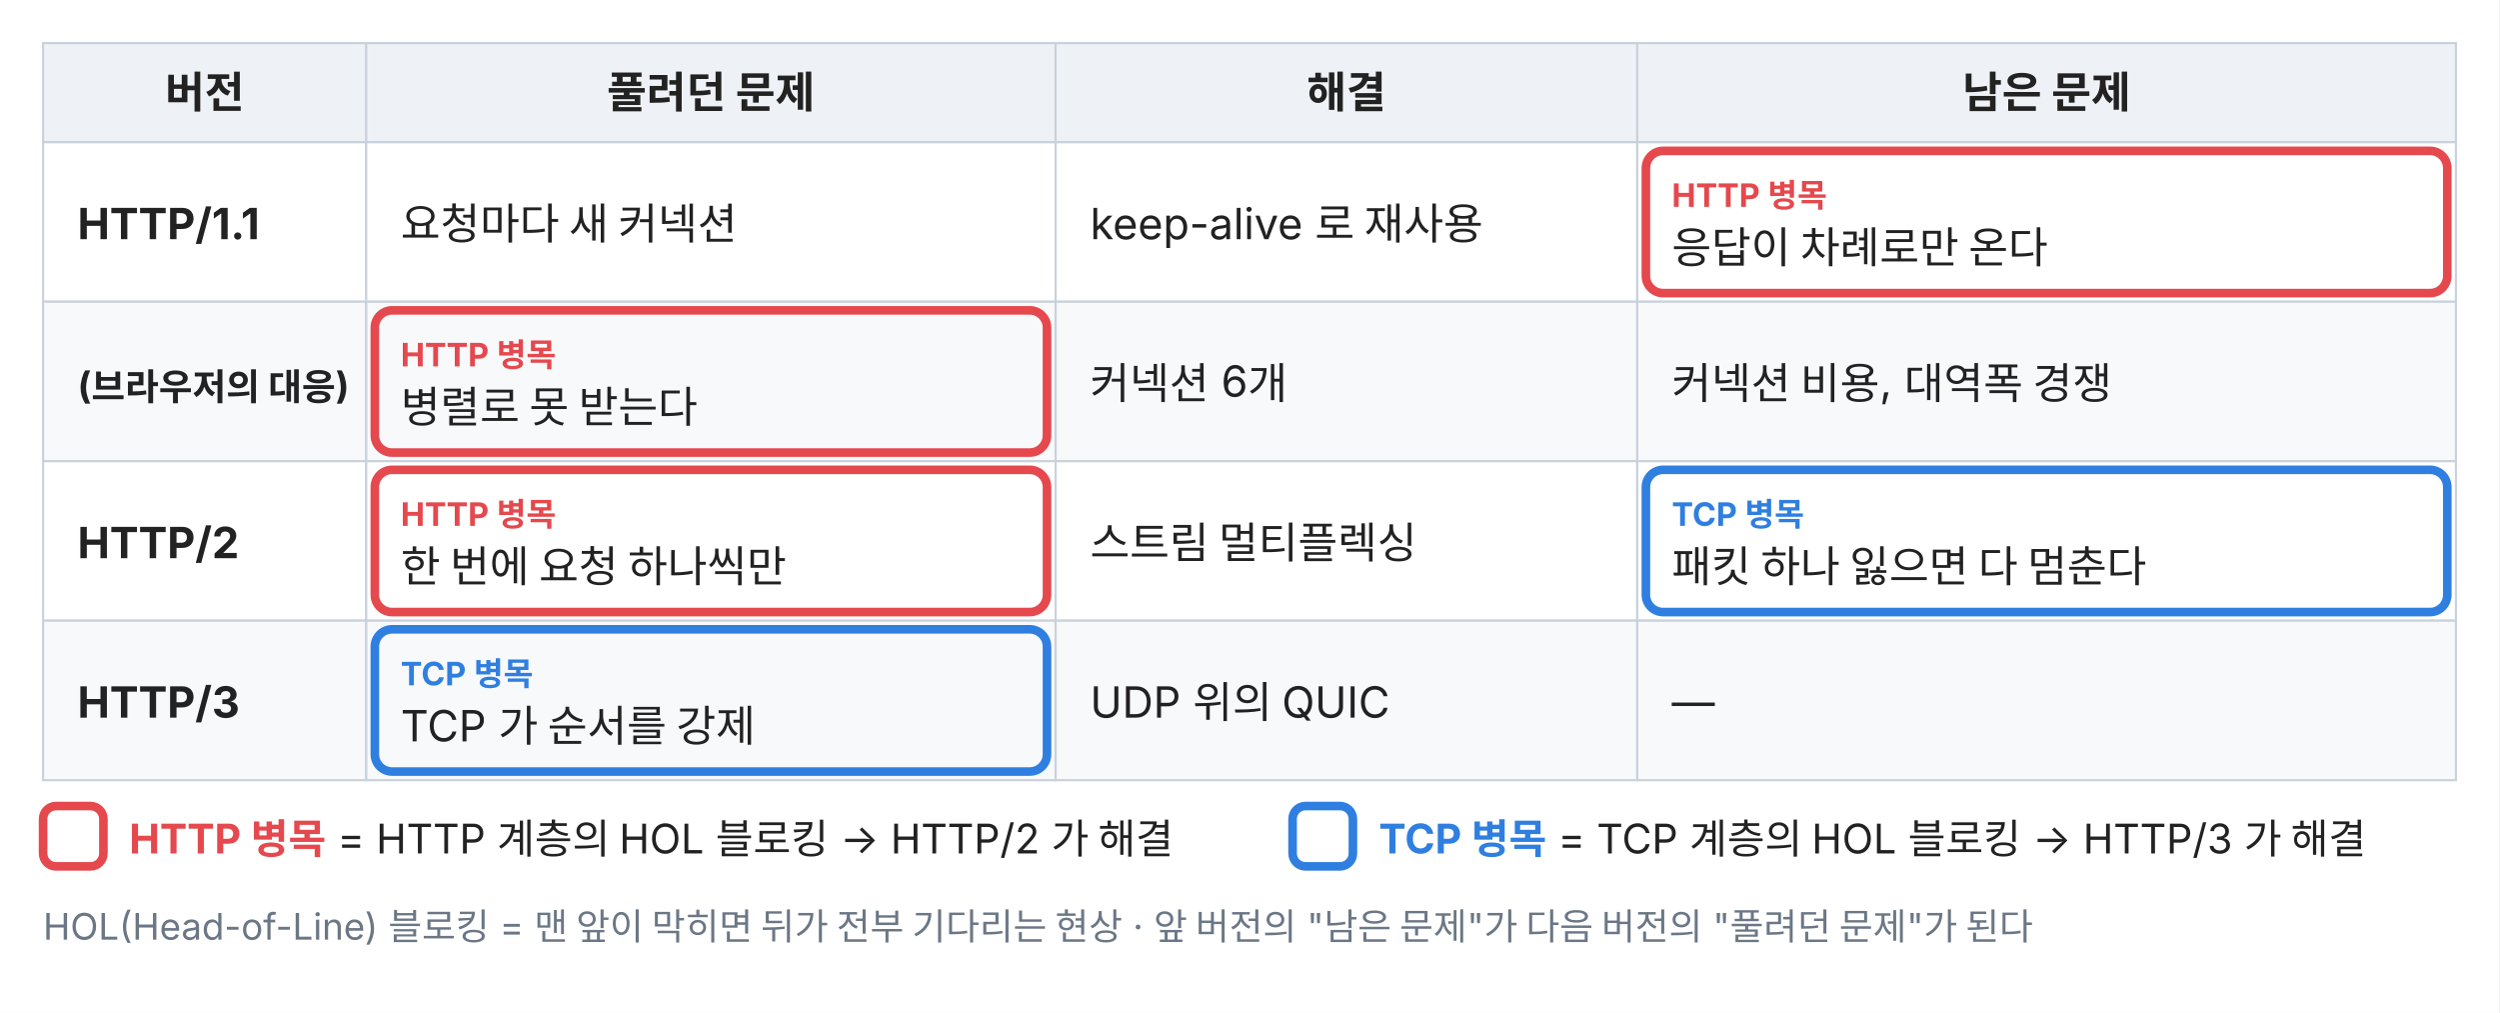
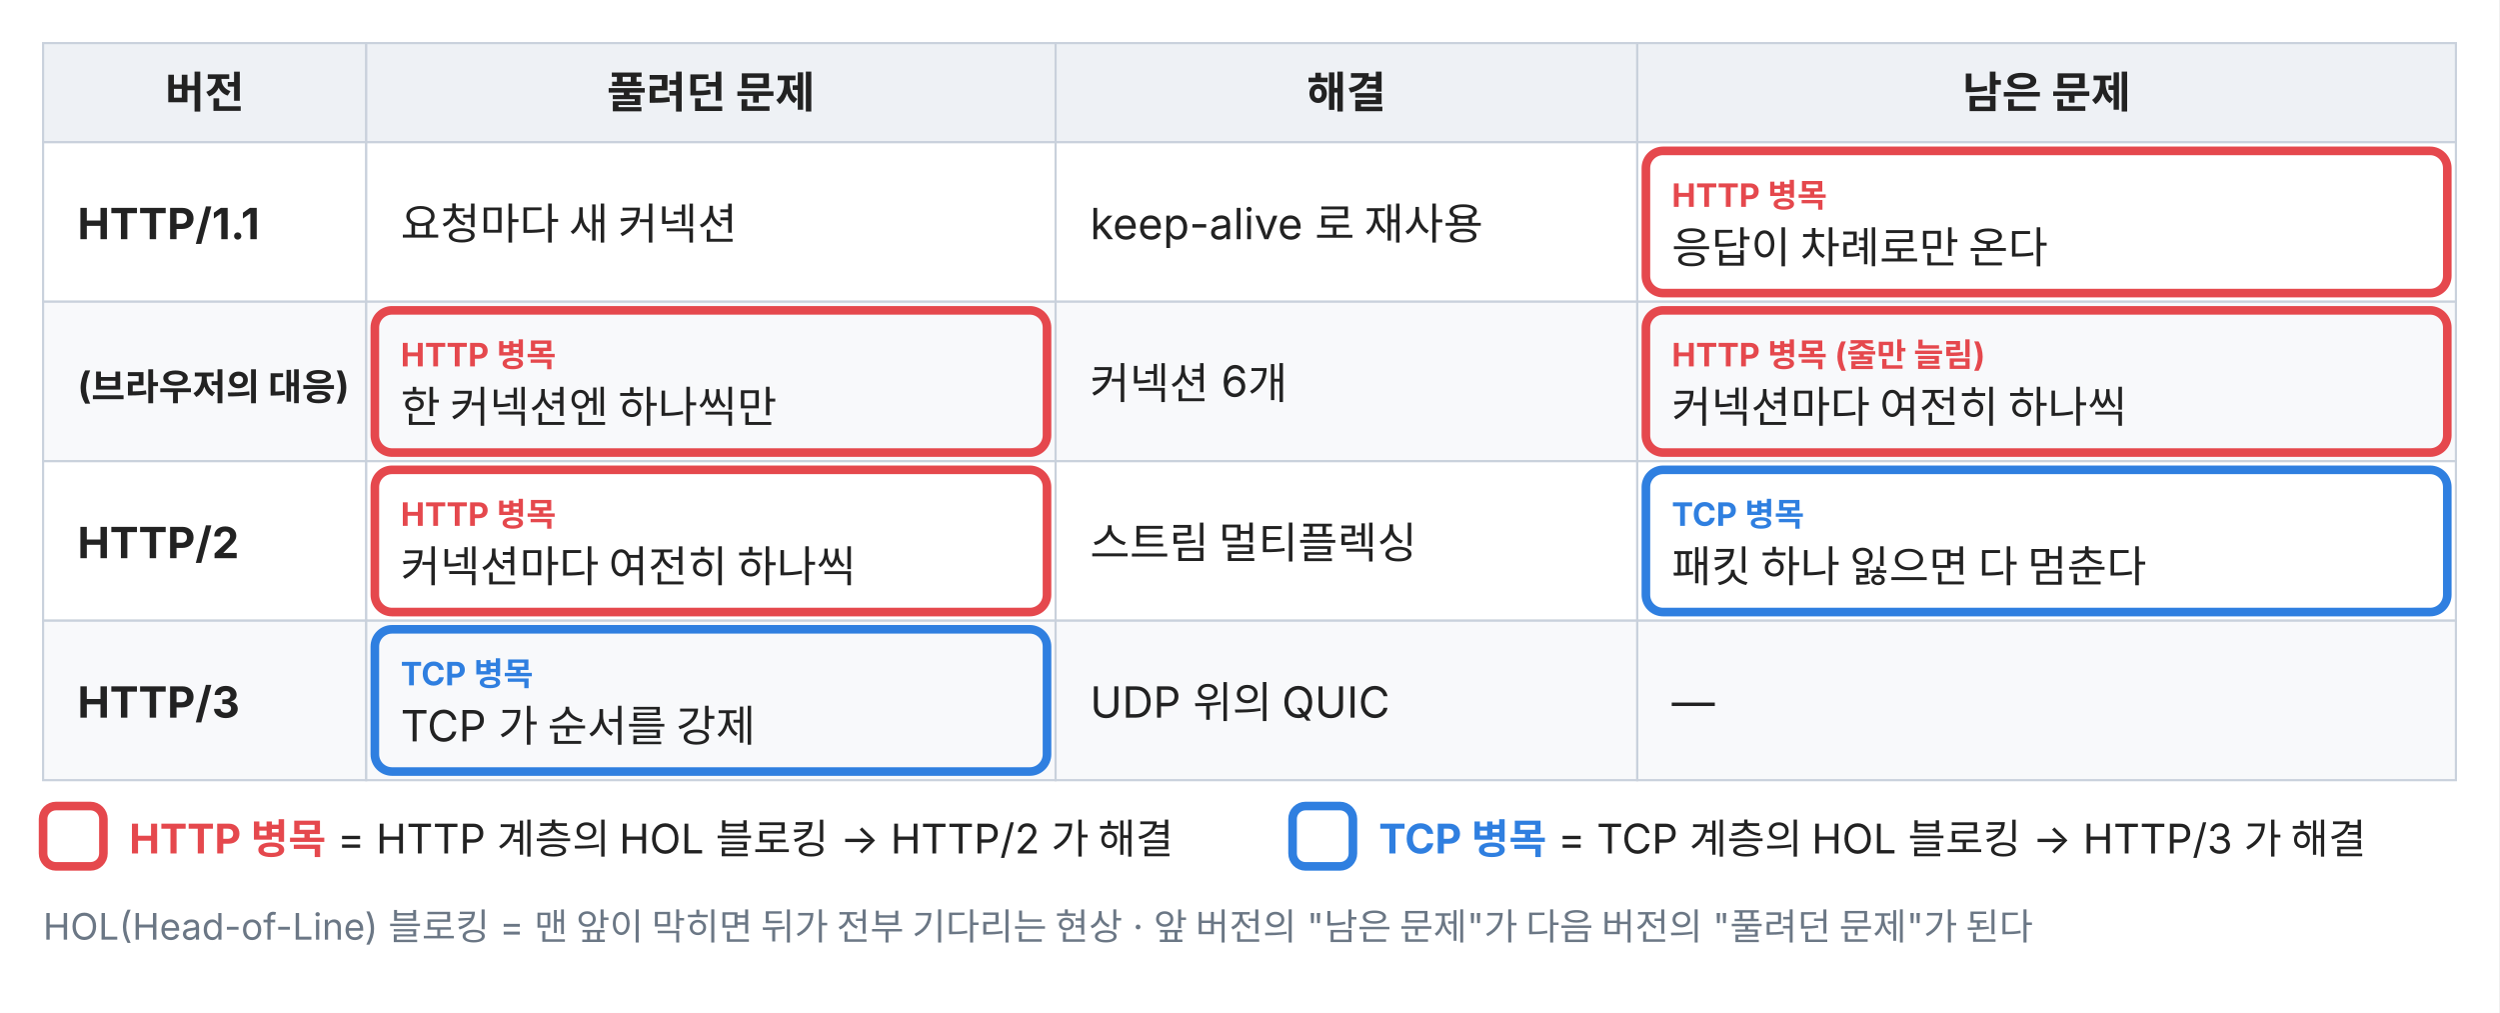
<svg xmlns="http://www.w3.org/2000/svg" viewBox="0 0 1160 470" font-family="-apple-system, 'Apple SD Gothic Neo', 'Noto Sans KR', sans-serif">
  <rect width="1160" height="470" fill="#fff" />
  <rect x="20" y="20" width="150" height="46" fill="#eef1f5" stroke="#c9d1dc" />
  <text x="95.0" y="50" font-size="20" font-weight="700" fill="#222" text-anchor="middle">버전</text>
  <rect x="170" y="20" width="320" height="46" fill="#eef1f5" stroke="#c9d1dc" />
  <text x="330.0" y="50" font-size="20" font-weight="700" fill="#222" text-anchor="middle">풀려던 문제</text>
  <rect x="490" y="20" width="270" height="46" fill="#eef1f5" stroke="#c9d1dc" />
  <text x="625.0" y="50" font-size="20" font-weight="700" fill="#222" text-anchor="middle">해결</text>
  <rect x="760" y="20" width="380" height="46" fill="#eef1f5" stroke="#c9d1dc" />
  <text x="950.0" y="50" font-size="20" font-weight="700" fill="#222" text-anchor="middle">남은 문제</text>
  <rect x="20" y="66" width="150" height="74" fill="#fff" stroke="#c9d1dc" />
  <text x="36" y="111" font-size="20" fill="#222" font-weight="700">HTTP/1.1</text>
  <rect x="170" y="66" width="320" height="74" fill="#fff" stroke="#c9d1dc" />
  <text x="186" y="111" font-size="20" fill="#222" font-weight="400">요청마다 새 커넥션</text>
  <rect x="490" y="66" width="270" height="74" fill="#fff" stroke="#c9d1dc" />
  <text x="506" y="111" font-size="20" fill="#222" font-weight="400">keep-alive 로 재사용</text>
  <rect x="760" y="66" width="380" height="74" fill="#fff" stroke="#c9d1dc" />
  <text x="776" y="96" font-size="15" font-weight="700" fill="#e5484d">HTTP 병목</text>
  <text x="776" y="122" font-size="20" fill="#222">응답이 차례로만 온다</text>
  <rect x="20" y="140" width="150" height="74" fill="#f8f9fb" stroke="#c9d1dc" />
  <text x="36" y="185" font-size="17" fill="#222" font-weight="700">(브라우저의 대응)</text>
  <rect x="170" y="140" width="320" height="74" fill="#f8f9fb" stroke="#c9d1dc" />
  <text x="186" y="170" font-size="15" font-weight="700" fill="#e5484d">HTTP 병목</text>
-   <text x="186" y="196" font-size="20" fill="#222">병렬로 못 받는다</text>
+   <text x="186" y="196" font-size="20" fill="#222">한 커넥션엔 하나씩만</text>
  <rect x="490" y="140" width="270" height="74" fill="#f8f9fb" stroke="#c9d1dc" />
  <text x="506" y="185" font-size="20" fill="#222" font-weight="400">커넥션 6개</text>
  <rect x="760" y="140" width="380" height="74" fill="#f8f9fb" stroke="#c9d1dc" />
-   <text x="776" y="185" font-size="20" fill="#222" font-weight="400">커넥션 비용, 대역폭 경쟁</text>
+   <text x="776" y="170" font-size="15" font-weight="700" fill="#e5484d">HTTP 병목 (줄만 늘림)</text>
+   <text x="776" y="196" font-size="20" fill="#222">커넥션마다 여전히 하나씩</text>
  <rect x="20" y="214" width="150" height="74" fill="#fff" stroke="#c9d1dc" />
  <text x="36" y="259" font-size="20" fill="#222" font-weight="700">HTTP/2</text>
  <rect x="170" y="214" width="320" height="74" fill="#fff" stroke="#c9d1dc" />
  <text x="186" y="244" font-size="15" font-weight="700" fill="#e5484d">HTTP 병목</text>
-   <text x="186" y="270" font-size="20" fill="#222">한 번에 요청 하나씩만</text>
+   <text x="186" y="270" font-size="20" fill="#222">커넥션마다 여전히 하나씩</text>
  <rect x="490" y="214" width="270" height="74" fill="#fff" stroke="#c9d1dc" />
  <text x="506" y="259" font-size="20" fill="#222" font-weight="400">스트림 멀티플렉싱</text>
  <rect x="760" y="214" width="380" height="74" fill="#fff" stroke="#c9d1dc" />
  <text x="776" y="244" font-size="15" font-weight="700" fill="#2f7fe0">TCP 병목</text>
  <text x="776" y="270" font-size="20" fill="#222">패킷 하나 잃으면 다 멈춘다</text>
  <rect x="20" y="288" width="150" height="74" fill="#f8f9fb" stroke="#c9d1dc" />
  <text x="36" y="333" font-size="20" fill="#222" font-weight="700">HTTP/3</text>
  <rect x="170" y="288" width="320" height="74" fill="#f8f9fb" stroke="#c9d1dc" />
  <text x="186" y="318" font-size="15" font-weight="700" fill="#2f7fe0">TCP 병목</text>
  <text x="186" y="344" font-size="20" fill="#222">TCP 가 순서를 강제</text>
  <rect x="490" y="288" width="270" height="74" fill="#f8f9fb" stroke="#c9d1dc" />
  <text x="506" y="333" font-size="20" fill="#222" font-weight="400">UDP 위의 QUIC</text>
  <rect x="760" y="288" width="380" height="74" fill="#f8f9fb" stroke="#c9d1dc" />
  <text x="776" y="333" font-size="20" fill="#222" font-weight="400">—</text>
  <rect x="764" y="70" width="372" height="66" rx="8" fill="none" stroke="#e5484d" stroke-width="4" />
  <rect x="174" y="144" width="312" height="66" rx="8" fill="none" stroke="#e5484d" stroke-width="4" />
  <rect x="174" y="218" width="312" height="66" rx="8" fill="none" stroke="#e5484d" stroke-width="4" />
+   <rect x="764" y="144" width="372" height="66" rx="8" fill="none" stroke="#e5484d" stroke-width="4" />
  <rect x="764" y="218" width="372" height="66" rx="8" fill="none" stroke="#2f7fe0" stroke-width="4" />
  <rect x="174" y="292" width="312" height="66" rx="8" fill="none" stroke="#2f7fe0" stroke-width="4" />
  <rect x="20" y="374" width="28" height="28" rx="6" fill="none" stroke="#e5484d" stroke-width="4" />
  <text x="60" y="396" font-size="19" fill="#222">
    <tspan font-weight="700" fill="#e5484d">HTTP 병목</tspan> = HTTP 계층의 HOL 블로킹 → HTTP/2 가 해결</text>
  <rect x="600" y="374" width="28" height="28" rx="6" fill="none" stroke="#2f7fe0" stroke-width="4" />
  <text x="640" y="396" font-size="19" fill="#222">
    <tspan font-weight="700" fill="#2f7fe0">TCP 병목</tspan> = TCP 계층의 HOL 블로킹 → HTTP/3 가 해결</text>
  <text x="20" y="436" font-size="17" fill="#6b7785">HOL(Head-of-Line) 블로킹 = 맨 앞이 막히면 뒤가 전부 기다리는 현상 · 앞 버전의 "남은 문제"가 다음 버전의 "풀려던 문제"가 된다</text>
</svg>
